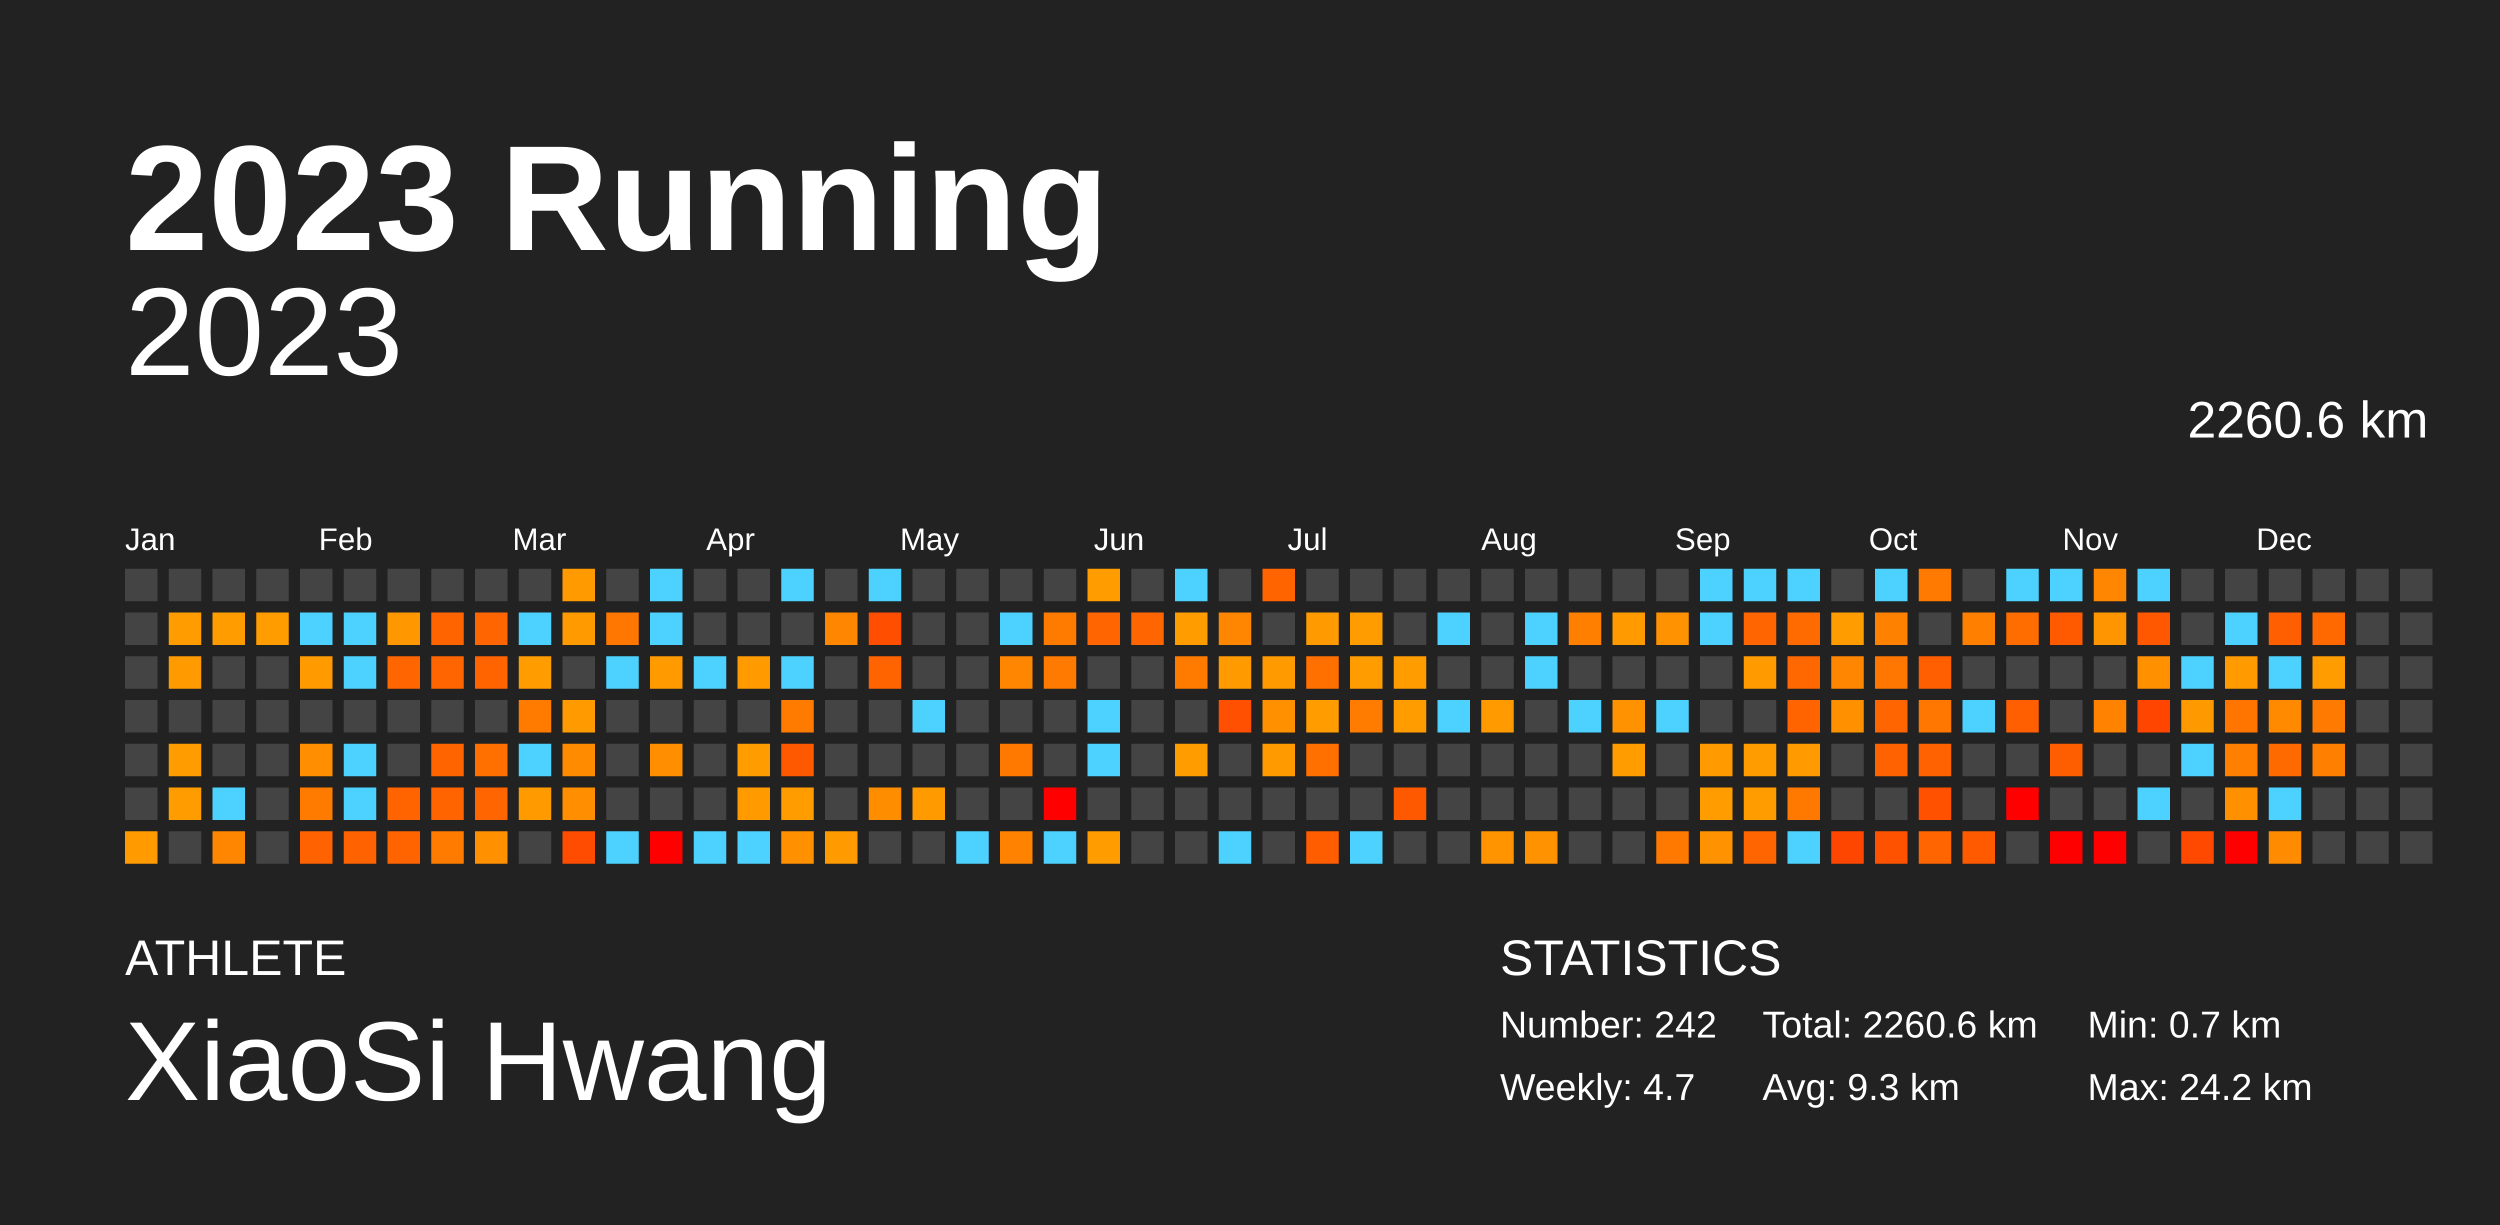
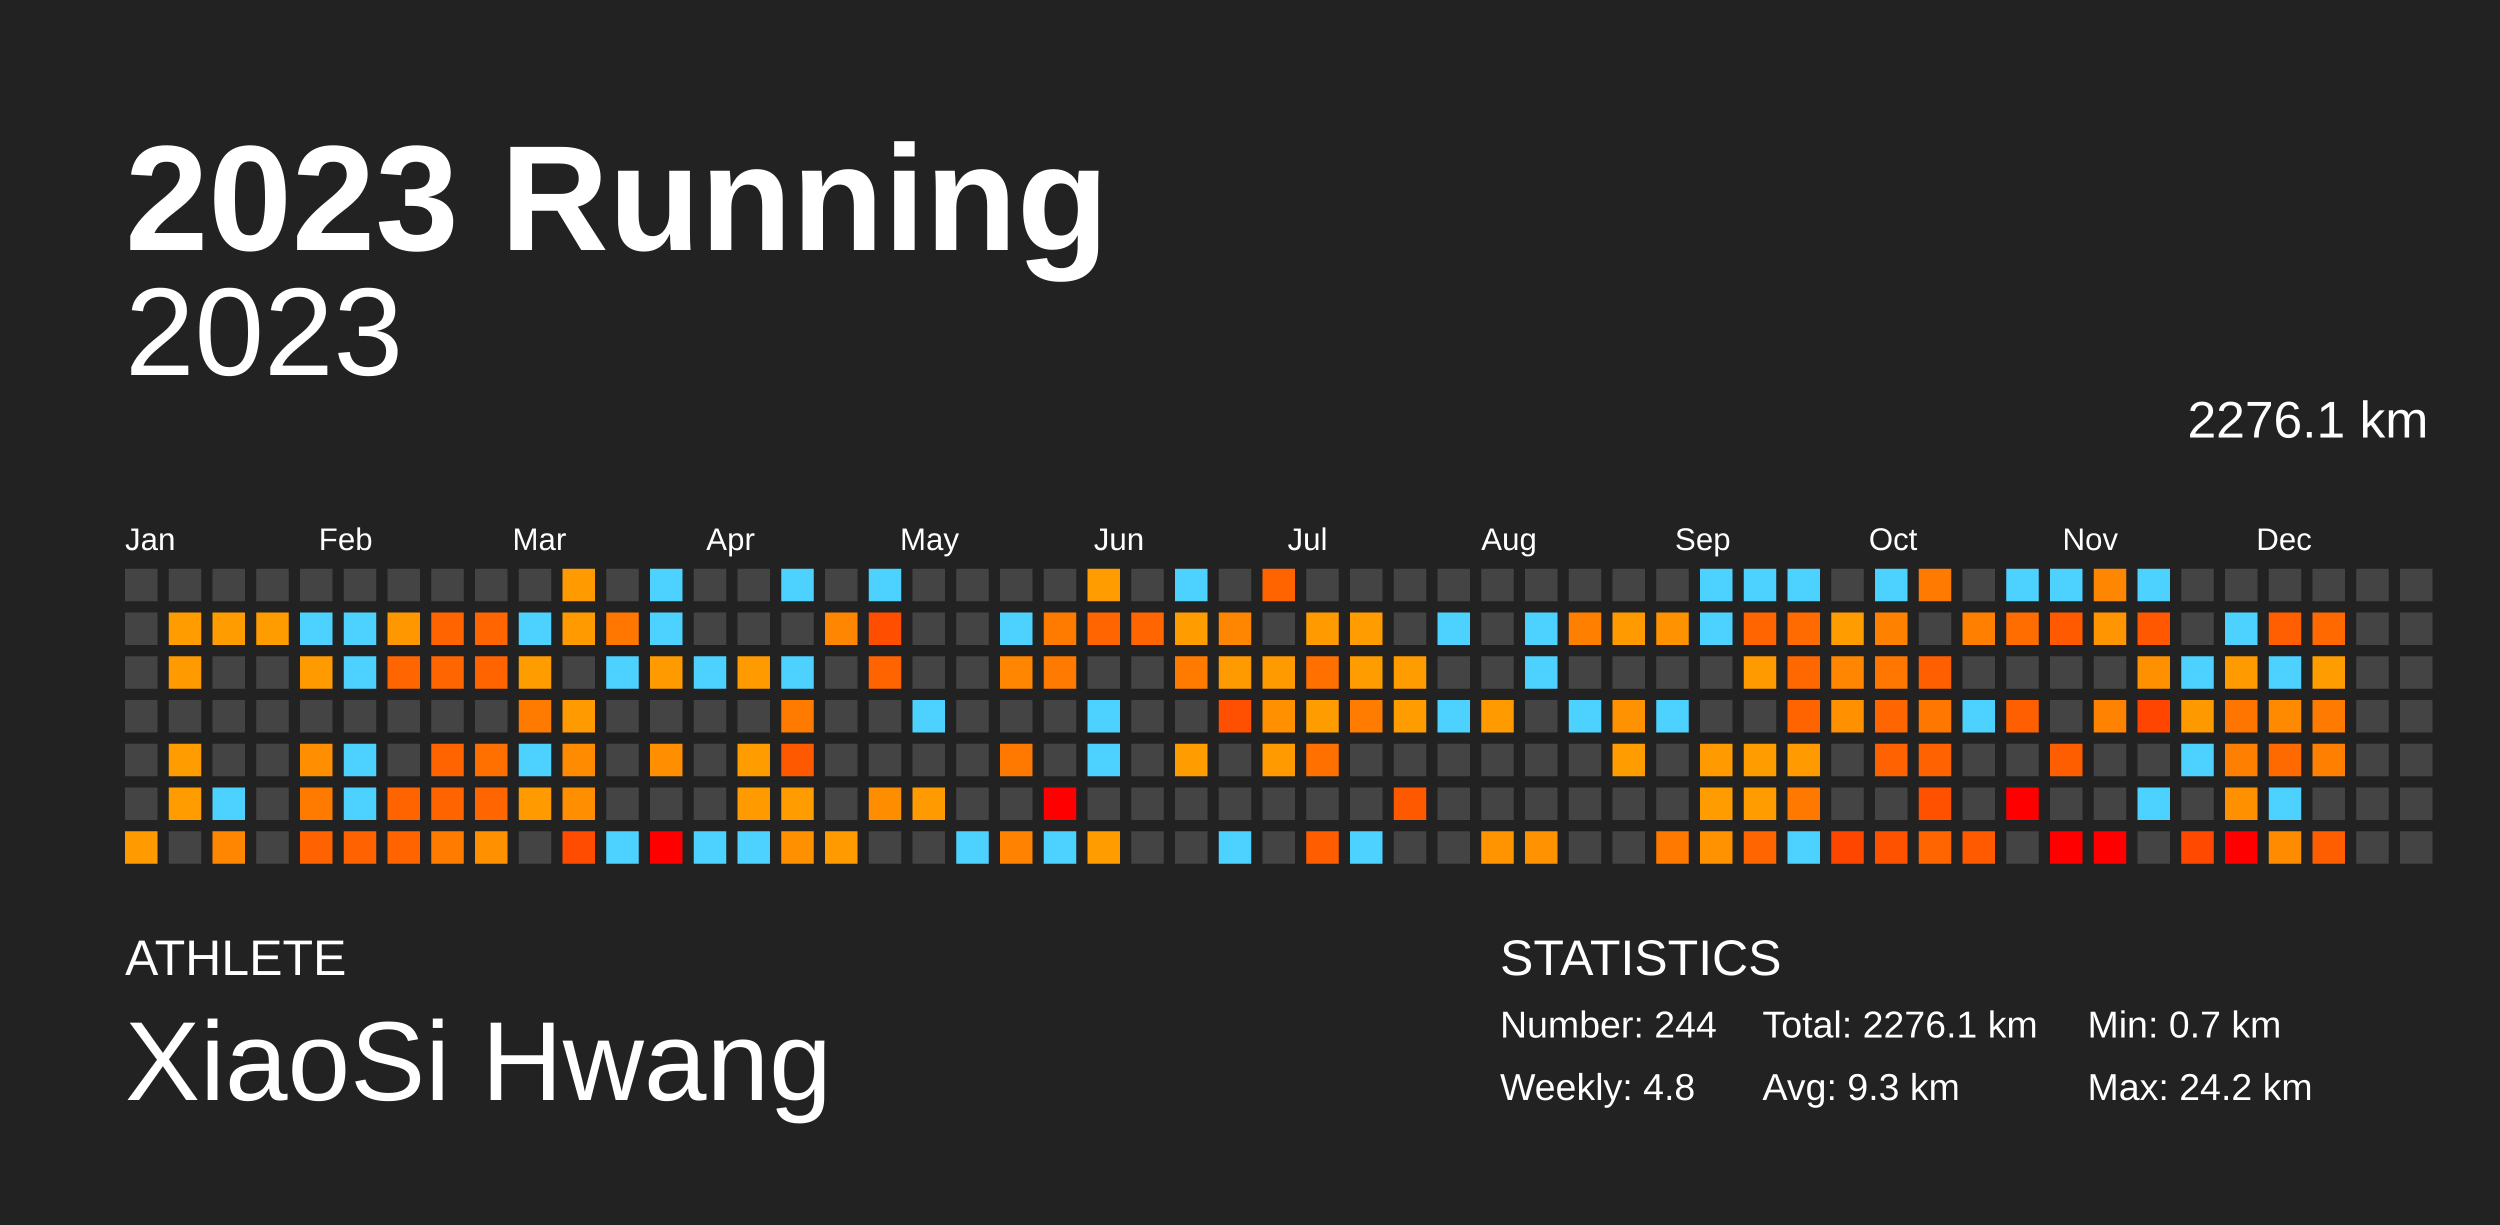
<svg xmlns="http://www.w3.org/2000/svg" baseProfile="full" height="98mm" version="1.1" viewBox="0,0,200,98" width="200mm">
  <defs />
  <rect fill="#222222" height="98" width="200" x="0" y="0" />
  <text fill="#FFFFFF" style="font-size:12px; font-family:Arial; font-weight:bold;" x="10" y="20">2023 Running</text>
  <text fill="#FFFFFF" style="font-size:4px; font-family:Arial" x="10" y="78">ATHLETE</text>
  <text fill="#FFFFFF" style="font-size:9px; font-family:Arial" x="10" y="88">XiaoSi Hwang</text>
  <text fill="#FFFFFF" style="font-size:4px; font-family:Arial" x="120" y="78">STATISTICS</text>
-   <text fill="#FFFFFF" style="font-size:3px; font-family:Arial" x="120" y="83">Number: 242</text>
-   <text fill="#FFFFFF" style="font-size:3px; font-family:Arial" x="120" y="88">Weekly: 4.7</text>
-   <text fill="#FFFFFF" style="font-size:3px; font-family:Arial" x="141" y="83">Total: 2260.6 km</text>
+   <text fill="#FFFFFF" style="font-size:3px; font-family:Arial" x="120" y="83">Number: 244</text>
+   <text fill="#FFFFFF" style="font-size:3px; font-family:Arial" x="120" y="88">Weekly: 4.8</text>
+   <text fill="#FFFFFF" style="font-size:3px; font-family:Arial" x="141" y="83">Total: 2276.1 km</text>
  <text fill="#FFFFFF" style="font-size:3px; font-family:Arial" x="141" y="88">Avg: 9.3 km</text>
  <text fill="#FFFFFF" style="font-size:3px; font-family:Arial" x="167" y="83">Min: 0.7 km</text>
  <text fill="#FFFFFF" style="font-size:3px; font-family:Arial" x="167" y="88">Max: 24.2 km</text>
  <text alignment-baseline="hanging" fill="#FFFFFF" style="font-size:10.0px; font-family:Arial;" x="10" y="30">2023</text>
-   <text alignment-baseline="hanging" fill="#FFFFFF" style="font-size:4.125px; font-family:Arial;" x="175" y="35">2260.6 km</text>
+   <text alignment-baseline="hanging" fill="#FFFFFF" style="font-size:4.125px; font-family:Arial;" x="175" y="35">2276.1 km</text>
  <text fill="#FFFFFF" style="font-size:2.5px; font-family:Arial" x="10.0" y="44">Jan</text>
  <text fill="#FFFFFF" style="font-size:2.5px; font-family:Arial" x="25.5" y="44">Feb</text>
  <text fill="#FFFFFF" style="font-size:2.5px; font-family:Arial" x="41.0" y="44">Mar</text>
  <text fill="#FFFFFF" style="font-size:2.5px; font-family:Arial" x="56.5" y="44">Apr</text>
  <text fill="#FFFFFF" style="font-size:2.5px; font-family:Arial" x="72.0" y="44">May</text>
  <text fill="#FFFFFF" style="font-size:2.5px; font-family:Arial" x="87.5" y="44">Jun</text>
  <text fill="#FFFFFF" style="font-size:2.5px; font-family:Arial" x="103.0" y="44">Jul</text>
  <text fill="#FFFFFF" style="font-size:2.5px; font-family:Arial" x="118.5" y="44">Aug</text>
  <text fill="#FFFFFF" style="font-size:2.5px; font-family:Arial" x="134.0" y="44">Sep</text>
  <text fill="#FFFFFF" style="font-size:2.5px; font-family:Arial" x="149.5" y="44">Oct</text>
  <text fill="#FFFFFF" style="font-size:2.5px; font-family:Arial" x="165.0" y="44">Nov</text>
  <text fill="#FFFFFF" style="font-size:2.5px; font-family:Arial" x="180.5" y="44">Dec</text>
  <rect fill="#444444" height="2.6" width="2.6" x="10.0" y="45.5" />
  <rect fill="#444444" height="2.6" width="2.6" x="10.0" y="49.0" />
  <rect fill="#444444" height="2.6" width="2.6" x="10.0" y="52.5" />
  <rect fill="#444444" height="2.6" width="2.6" x="10.0" y="56.0" />
  <rect fill="#444444" height="2.6" width="2.6" x="10.0" y="59.5" />
  <rect fill="#444444" height="2.6" width="2.6" x="10.0" y="63.0" />
  <rect fill="#ff9b00" height="2.6" width="2.6" x="10.0" y="66.5" />
  <rect fill="#444444" height="2.6" width="2.6" x="13.5" y="45.5" />
  <rect fill="#ff9c00" height="2.6" width="2.6" x="13.5" y="49.0" />
  <rect fill="#ff9b00" height="2.6" width="2.6" x="13.5" y="52.5" />
  <rect fill="#444444" height="2.6" width="2.6" x="13.5" y="56.0" />
  <rect fill="#ff9c00" height="2.6" width="2.6" x="13.5" y="59.5" />
  <rect fill="#ff9c00" height="2.6" width="2.6" x="13.5" y="63.0" />
  <rect fill="#444444" height="2.6" width="2.6" x="13.5" y="66.5" />
  <rect fill="#444444" height="2.6" width="2.6" x="17.0" y="45.5" />
  <rect fill="#ff9c00" height="2.6" width="2.6" x="17.0" y="49.0" />
  <rect fill="#444444" height="2.6" width="2.6" x="17.0" y="52.5" />
  <rect fill="#444444" height="2.6" width="2.6" x="17.0" y="56.0" />
  <rect fill="#444444" height="2.6" width="2.6" x="17.0" y="59.5" />
  <rect fill="#4dd2ff" height="2.6" width="2.6" x="17.0" y="63.0" />
  <rect fill="#ff8600" height="2.6" width="2.6" x="17.0" y="66.5" />
  <rect fill="#444444" height="2.6" width="2.6" x="20.5" y="45.5" />
  <rect fill="#ff9c00" height="2.6" width="2.6" x="20.5" y="49.0" />
  <rect fill="#444444" height="2.6" width="2.6" x="20.5" y="52.5" />
  <rect fill="#444444" height="2.6" width="2.6" x="20.5" y="56.0" />
  <rect fill="#444444" height="2.6" width="2.6" x="20.5" y="59.5" />
  <rect fill="#444444" height="2.6" width="2.6" x="20.5" y="63.0" />
  <rect fill="#444444" height="2.6" width="2.6" x="20.5" y="66.5" />
  <rect fill="#444444" height="2.6" width="2.6" x="24.0" y="45.5" />
  <rect fill="#4dd2ff" height="2.6" width="2.6" x="24.0" y="49.0" />
  <rect fill="#ff9b00" height="2.6" width="2.6" x="24.0" y="52.5" />
  <rect fill="#444444" height="2.6" width="2.6" x="24.0" y="56.0" />
  <rect fill="#ff8f00" height="2.6" width="2.6" x="24.0" y="59.5" />
  <rect fill="#ff7b00" height="2.6" width="2.6" x="24.0" y="63.0" />
  <rect fill="#ff6200" height="2.6" width="2.6" x="24.0" y="66.5" />
  <rect fill="#444444" height="2.6" width="2.6" x="27.5" y="45.5" />
  <rect fill="#4dd2ff" height="2.6" width="2.6" x="27.5" y="49.0" />
  <rect fill="#4dd2ff" height="2.6" width="2.6" x="27.5" y="52.5" />
  <rect fill="#444444" height="2.6" width="2.6" x="27.5" y="56.0" />
  <rect fill="#4dd2ff" height="2.6" width="2.6" x="27.5" y="59.5" />
  <rect fill="#4dd2ff" height="2.6" width="2.6" x="27.5" y="63.0" />
  <rect fill="#ff6200" height="2.6" width="2.6" x="27.5" y="66.5" />
  <rect fill="#444444" height="2.6" width="2.6" x="31.0" y="45.5" />
  <rect fill="#ff9800" height="2.6" width="2.6" x="31.0" y="49.0" />
  <rect fill="#ff6500" height="2.6" width="2.6" x="31.0" y="52.5" />
  <rect fill="#444444" height="2.6" width="2.6" x="31.0" y="56.0" />
  <rect fill="#444444" height="2.6" width="2.6" x="31.0" y="59.5" />
  <rect fill="#ff6400" height="2.6" width="2.6" x="31.0" y="63.0" />
  <rect fill="#ff6400" height="2.6" width="2.6" x="31.0" y="66.5" />
  <rect fill="#444444" height="2.6" width="2.6" x="34.5" y="45.5" />
  <rect fill="#ff6400" height="2.6" width="2.6" x="34.5" y="49.0" />
  <rect fill="#ff6500" height="2.6" width="2.6" x="34.5" y="52.5" />
  <rect fill="#444444" height="2.6" width="2.6" x="34.5" y="56.0" />
  <rect fill="#ff6400" height="2.6" width="2.6" x="34.5" y="59.5" />
  <rect fill="#ff6400" height="2.6" width="2.6" x="34.5" y="63.0" />
  <rect fill="#ff7b00" height="2.6" width="2.6" x="34.5" y="66.5" />
  <rect fill="#444444" height="2.6" width="2.6" x="38.0" y="45.5" />
  <rect fill="#ff6500" height="2.6" width="2.6" x="38.0" y="49.0" />
  <rect fill="#ff6400" height="2.6" width="2.6" x="38.0" y="52.5" />
  <rect fill="#444444" height="2.6" width="2.6" x="38.0" y="56.0" />
  <rect fill="#ff7000" height="2.6" width="2.6" x="38.0" y="59.5" />
  <rect fill="#ff6500" height="2.6" width="2.6" x="38.0" y="63.0" />
  <rect fill="#ff9000" height="2.6" width="2.6" x="38.0" y="66.5" />
  <rect fill="#444444" height="2.6" width="2.6" x="41.5" y="45.5" />
  <rect fill="#4dd2ff" height="2.6" width="2.6" x="41.5" y="49.0" />
  <rect fill="#ff9c00" height="2.6" width="2.6" x="41.5" y="52.5" />
  <rect fill="#ff7b00" height="2.6" width="2.6" x="41.5" y="56.0" />
  <rect fill="#4dd2ff" height="2.6" width="2.6" x="41.5" y="59.5" />
  <rect fill="#ff9b00" height="2.6" width="2.6" x="41.5" y="63.0" />
  <rect fill="#444444" height="2.6" width="2.6" x="41.5" y="66.5" />
  <rect fill="#ff9b00" height="2.6" width="2.6" x="45.0" y="45.5" />
  <rect fill="#ff9b00" height="2.6" width="2.6" x="45.0" y="49.0" />
  <rect fill="#444444" height="2.6" width="2.6" x="45.0" y="52.5" />
  <rect fill="#ff9b00" height="2.6" width="2.6" x="45.0" y="56.0" />
  <rect fill="#ff8b00" height="2.6" width="2.6" x="45.0" y="59.5" />
  <rect fill="#ff8e00" height="2.6" width="2.6" x="45.0" y="63.0" />
  <rect fill="#ff4c00" height="2.6" width="2.6" x="45.0" y="66.5" />
  <rect fill="#444444" height="2.6" width="2.6" x="48.5" y="45.5" />
  <rect fill="#ff7600" height="2.6" width="2.6" x="48.5" y="49.0" />
  <rect fill="#4dd2ff" height="2.6" width="2.6" x="48.5" y="52.5" />
  <rect fill="#444444" height="2.6" width="2.6" x="48.5" y="56.0" />
  <rect fill="#444444" height="2.6" width="2.6" x="48.5" y="59.5" />
  <rect fill="#444444" height="2.6" width="2.6" x="48.5" y="63.0" />
  <rect fill="#4dd2ff" height="2.6" width="2.6" x="48.5" y="66.5" />
  <rect fill="#4dd2ff" height="2.6" width="2.6" x="52.0" y="45.5" />
  <rect fill="#4dd2ff" height="2.6" width="2.6" x="52.0" y="49.0" />
  <rect fill="#ff9b00" height="2.6" width="2.6" x="52.0" y="52.5" />
  <rect fill="#444444" height="2.6" width="2.6" x="52.0" y="56.0" />
  <rect fill="#ff8f00" height="2.6" width="2.6" x="52.0" y="59.5" />
  <rect fill="#444444" height="2.6" width="2.6" x="52.0" y="63.0" />
  <rect fill="red" height="2.6" width="2.6" x="52.0" y="66.5" />
  <rect fill="#444444" height="2.6" width="2.6" x="55.5" y="45.5" />
  <rect fill="#444444" height="2.6" width="2.6" x="55.5" y="49.0" />
  <rect fill="#4dd2ff" height="2.6" width="2.6" x="55.5" y="52.5" />
  <rect fill="#444444" height="2.6" width="2.6" x="55.5" y="56.0" />
  <rect fill="#444444" height="2.6" width="2.6" x="55.5" y="59.5" />
  <rect fill="#444444" height="2.6" width="2.6" x="55.5" y="63.0" />
  <rect fill="#4dd2ff" height="2.6" width="2.6" x="55.5" y="66.5" />
  <rect fill="#444444" height="2.6" width="2.6" x="59.0" y="45.5" />
  <rect fill="#444444" height="2.6" width="2.6" x="59.0" y="49.0" />
  <rect fill="#ff9b00" height="2.6" width="2.6" x="59.0" y="52.5" />
  <rect fill="#444444" height="2.6" width="2.6" x="59.0" y="56.0" />
  <rect fill="#ff9c00" height="2.6" width="2.6" x="59.0" y="59.5" />
  <rect fill="#ff9b00" height="2.6" width="2.6" x="59.0" y="63.0" />
  <rect fill="#4dd2ff" height="2.6" width="2.6" x="59.0" y="66.5" />
  <rect fill="#4dd2ff" height="2.6" width="2.6" x="62.5" y="45.5" />
  <rect fill="#444444" height="2.6" width="2.6" x="62.5" y="49.0" />
  <rect fill="#4dd2ff" height="2.6" width="2.6" x="62.5" y="52.5" />
  <rect fill="#ff7b00" height="2.6" width="2.6" x="62.5" y="56.0" />
  <rect fill="#ff5900" height="2.6" width="2.6" x="62.5" y="59.5" />
  <rect fill="#ff9c00" height="2.6" width="2.6" x="62.5" y="63.0" />
  <rect fill="#ff9000" height="2.6" width="2.6" x="62.5" y="66.5" />
  <rect fill="#444444" height="2.6" width="2.6" x="66.0" y="45.5" />
  <rect fill="#ff8600" height="2.6" width="2.6" x="66.0" y="49.0" />
  <rect fill="#444444" height="2.6" width="2.6" x="66.0" y="52.5" />
  <rect fill="#444444" height="2.6" width="2.6" x="66.0" y="56.0" />
  <rect fill="#444444" height="2.6" width="2.6" x="66.0" y="59.5" />
  <rect fill="#444444" height="2.6" width="2.6" x="66.0" y="63.0" />
  <rect fill="#ff9b00" height="2.6" width="2.6" x="66.0" y="66.5" />
  <rect fill="#4dd2ff" height="2.6" width="2.6" x="69.5" y="45.5" />
  <rect fill="#ff4e00" height="2.6" width="2.6" x="69.5" y="49.0" />
  <rect fill="#ff6400" height="2.6" width="2.6" x="69.5" y="52.5" />
  <rect fill="#444444" height="2.6" width="2.6" x="69.5" y="56.0" />
  <rect fill="#444444" height="2.6" width="2.6" x="69.5" y="59.5" />
  <rect fill="#ff8d00" height="2.6" width="2.6" x="69.5" y="63.0" />
  <rect fill="#444444" height="2.6" width="2.6" x="69.5" y="66.5" />
  <rect fill="#444444" height="2.6" width="2.6" x="73.0" y="45.5" />
  <rect fill="#444444" height="2.6" width="2.6" x="73.0" y="49.0" />
  <rect fill="#444444" height="2.6" width="2.6" x="73.0" y="52.5" />
  <rect fill="#4dd2ff" height="2.6" width="2.6" x="73.0" y="56.0" />
  <rect fill="#444444" height="2.6" width="2.6" x="73.0" y="59.5" />
  <rect fill="#ff9b00" height="2.6" width="2.6" x="73.0" y="63.0" />
  <rect fill="#444444" height="2.6" width="2.6" x="73.0" y="66.5" />
  <rect fill="#444444" height="2.6" width="2.6" x="76.5" y="45.5" />
  <rect fill="#444444" height="2.6" width="2.6" x="76.5" y="49.0" />
  <rect fill="#444444" height="2.6" width="2.6" x="76.5" y="52.5" />
  <rect fill="#444444" height="2.6" width="2.6" x="76.5" y="56.0" />
  <rect fill="#444444" height="2.6" width="2.6" x="76.5" y="59.5" />
  <rect fill="#444444" height="2.6" width="2.6" x="76.5" y="63.0" />
  <rect fill="#4dd2ff" height="2.6" width="2.6" x="76.5" y="66.5" />
  <rect fill="#444444" height="2.6" width="2.6" x="80.0" y="45.5" />
  <rect fill="#4dd2ff" height="2.6" width="2.6" x="80.0" y="49.0" />
  <rect fill="#ff8600" height="2.6" width="2.6" x="80.0" y="52.5" />
  <rect fill="#444444" height="2.6" width="2.6" x="80.0" y="56.0" />
  <rect fill="#ff7800" height="2.6" width="2.6" x="80.0" y="59.5" />
  <rect fill="#444444" height="2.6" width="2.6" x="80.0" y="63.0" />
  <rect fill="#ff8200" height="2.6" width="2.6" x="80.0" y="66.5" />
  <rect fill="#444444" height="2.6" width="2.6" x="83.5" y="45.5" />
  <rect fill="#ff7b00" height="2.6" width="2.6" x="83.5" y="49.0" />
  <rect fill="#ff7a00" height="2.6" width="2.6" x="83.5" y="52.5" />
  <rect fill="#444444" height="2.6" width="2.6" x="83.5" y="56.0" />
  <rect fill="#444444" height="2.6" width="2.6" x="83.5" y="59.5" />
  <rect fill="red" height="2.6" width="2.6" x="83.5" y="63.0" />
  <rect fill="#4dd2ff" height="2.6" width="2.6" x="83.5" y="66.5" />
  <rect fill="#ff9c00" height="2.6" width="2.6" x="87.0" y="45.5" />
  <rect fill="#ff6500" height="2.6" width="2.6" x="87.0" y="49.0" />
  <rect fill="#444444" height="2.6" width="2.6" x="87.0" y="52.5" />
  <rect fill="#4dd2ff" height="2.6" width="2.6" x="87.0" y="56.0" />
  <rect fill="#4dd2ff" height="2.6" width="2.6" x="87.0" y="59.5" />
  <rect fill="#444444" height="2.6" width="2.6" x="87.0" y="63.0" />
  <rect fill="#ff9c00" height="2.6" width="2.6" x="87.0" y="66.5" />
  <rect fill="#444444" height="2.6" width="2.6" x="90.5" y="45.5" />
  <rect fill="#ff6500" height="2.6" width="2.6" x="90.5" y="49.0" />
  <rect fill="#444444" height="2.6" width="2.6" x="90.5" y="52.5" />
  <rect fill="#444444" height="2.6" width="2.6" x="90.5" y="56.0" />
  <rect fill="#444444" height="2.6" width="2.6" x="90.5" y="59.5" />
  <rect fill="#444444" height="2.6" width="2.6" x="90.5" y="63.0" />
  <rect fill="#444444" height="2.6" width="2.6" x="90.5" y="66.5" />
  <rect fill="#4dd2ff" height="2.6" width="2.6" x="94.0" y="45.5" />
  <rect fill="#ff9c00" height="2.6" width="2.6" x="94.0" y="49.0" />
  <rect fill="#ff7b00" height="2.6" width="2.6" x="94.0" y="52.5" />
  <rect fill="#444444" height="2.6" width="2.6" x="94.0" y="56.0" />
  <rect fill="#ff9c00" height="2.6" width="2.6" x="94.0" y="59.5" />
  <rect fill="#444444" height="2.6" width="2.6" x="94.0" y="63.0" />
  <rect fill="#444444" height="2.6" width="2.6" x="94.0" y="66.5" />
  <rect fill="#444444" height="2.6" width="2.6" x="97.5" y="45.5" />
  <rect fill="#ff8600" height="2.6" width="2.6" x="97.5" y="49.0" />
  <rect fill="#ff9b00" height="2.6" width="2.6" x="97.5" y="52.5" />
  <rect fill="#ff4f00" height="2.6" width="2.6" x="97.5" y="56.0" />
  <rect fill="#444444" height="2.6" width="2.6" x="97.5" y="59.5" />
  <rect fill="#444444" height="2.6" width="2.6" x="97.5" y="63.0" />
  <rect fill="#4dd2ff" height="2.6" width="2.6" x="97.5" y="66.5" />
  <rect fill="#ff6400" height="2.6" width="2.6" x="101.0" y="45.5" />
  <rect fill="#444444" height="2.6" width="2.6" x="101.0" y="49.0" />
  <rect fill="#ff9a00" height="2.6" width="2.6" x="101.0" y="52.5" />
  <rect fill="#ff9000" height="2.6" width="2.6" x="101.0" y="56.0" />
  <rect fill="#ff9a00" height="2.6" width="2.6" x="101.0" y="59.5" />
  <rect fill="#444444" height="2.6" width="2.6" x="101.0" y="63.0" />
  <rect fill="#444444" height="2.6" width="2.6" x="101.0" y="66.5" />
  <rect fill="#444444" height="2.6" width="2.6" x="104.5" y="45.5" />
  <rect fill="#ff9b00" height="2.6" width="2.6" x="104.5" y="49.0" />
  <rect fill="#ff7000" height="2.6" width="2.6" x="104.5" y="52.5" />
  <rect fill="#ff9c00" height="2.6" width="2.6" x="104.5" y="56.0" />
  <rect fill="#ff7000" height="2.6" width="2.6" x="104.5" y="59.5" />
  <rect fill="#444444" height="2.6" width="2.6" x="104.5" y="63.0" />
  <rect fill="#ff5d00" height="2.6" width="2.6" x="104.5" y="66.5" />
  <rect fill="#444444" height="2.6" width="2.6" x="108.0" y="45.5" />
  <rect fill="#ff9c00" height="2.6" width="2.6" x="108.0" y="49.0" />
  <rect fill="#ff9c00" height="2.6" width="2.6" x="108.0" y="52.5" />
  <rect fill="#ff7c00" height="2.6" width="2.6" x="108.0" y="56.0" />
  <rect fill="#444444" height="2.6" width="2.6" x="108.0" y="59.5" />
  <rect fill="#444444" height="2.6" width="2.6" x="108.0" y="63.0" />
  <rect fill="#4dd2ff" height="2.6" width="2.6" x="108.0" y="66.5" />
  <rect fill="#444444" height="2.6" width="2.6" x="111.5" y="45.5" />
  <rect fill="#444444" height="2.6" width="2.6" x="111.5" y="49.0" />
  <rect fill="#ff9c00" height="2.6" width="2.6" x="111.5" y="52.5" />
  <rect fill="#ff9c00" height="2.6" width="2.6" x="111.5" y="56.0" />
  <rect fill="#444444" height="2.6" width="2.6" x="111.5" y="59.5" />
  <rect fill="#ff5900" height="2.6" width="2.6" x="111.5" y="63.0" />
  <rect fill="#444444" height="2.6" width="2.6" x="111.5" y="66.5" />
  <rect fill="#444444" height="2.6" width="2.6" x="115.0" y="45.5" />
  <rect fill="#4dd2ff" height="2.6" width="2.6" x="115.0" y="49.0" />
  <rect fill="#444444" height="2.6" width="2.6" x="115.0" y="52.5" />
  <rect fill="#4dd2ff" height="2.6" width="2.6" x="115.0" y="56.0" />
  <rect fill="#444444" height="2.6" width="2.6" x="115.0" y="59.5" />
  <rect fill="#444444" height="2.6" width="2.6" x="115.0" y="63.0" />
  <rect fill="#444444" height="2.6" width="2.6" x="115.0" y="66.5" />
  <rect fill="#444444" height="2.6" width="2.6" x="118.5" y="45.5" />
  <rect fill="#444444" height="2.6" width="2.6" x="118.5" y="49.0" />
  <rect fill="#444444" height="2.6" width="2.6" x="118.5" y="52.5" />
  <rect fill="#ff9b00" height="2.6" width="2.6" x="118.5" y="56.0" />
  <rect fill="#444444" height="2.6" width="2.6" x="118.5" y="59.5" />
  <rect fill="#444444" height="2.6" width="2.6" x="118.5" y="63.0" />
  <rect fill="#ff9400" height="2.6" width="2.6" x="118.5" y="66.5" />
  <rect fill="#444444" height="2.6" width="2.6" x="122.0" y="45.5" />
  <rect fill="#4dd2ff" height="2.6" width="2.6" x="122.0" y="49.0" />
  <rect fill="#4dd2ff" height="2.6" width="2.6" x="122.0" y="52.5" />
  <rect fill="#444444" height="2.6" width="2.6" x="122.0" y="56.0" />
  <rect fill="#444444" height="2.6" width="2.6" x="122.0" y="59.5" />
  <rect fill="#444444" height="2.6" width="2.6" x="122.0" y="63.0" />
  <rect fill="#ff9200" height="2.6" width="2.6" x="122.0" y="66.5" />
  <rect fill="#444444" height="2.6" width="2.6" x="125.5" y="45.5" />
  <rect fill="#ff7f00" height="2.6" width="2.6" x="125.5" y="49.0" />
  <rect fill="#444444" height="2.6" width="2.6" x="125.5" y="52.5" />
  <rect fill="#4dd2ff" height="2.6" width="2.6" x="125.5" y="56.0" />
  <rect fill="#444444" height="2.6" width="2.6" x="125.5" y="59.5" />
  <rect fill="#444444" height="2.6" width="2.6" x="125.5" y="63.0" />
  <rect fill="#444444" height="2.6" width="2.6" x="125.5" y="66.5" />
  <rect fill="#444444" height="2.6" width="2.6" x="129.0" y="45.5" />
  <rect fill="#ff9b00" height="2.6" width="2.6" x="129.0" y="49.0" />
  <rect fill="#444444" height="2.6" width="2.6" x="129.0" y="52.5" />
  <rect fill="#ff9200" height="2.6" width="2.6" x="129.0" y="56.0" />
  <rect fill="#ff9c00" height="2.6" width="2.6" x="129.0" y="59.5" />
  <rect fill="#444444" height="2.6" width="2.6" x="129.0" y="63.0" />
  <rect fill="#444444" height="2.6" width="2.6" x="129.0" y="66.5" />
  <rect fill="#444444" height="2.6" width="2.6" x="132.5" y="45.5" />
  <rect fill="#ff9200" height="2.6" width="2.6" x="132.5" y="49.0" />
  <rect fill="#444444" height="2.6" width="2.6" x="132.5" y="52.5" />
  <rect fill="#4dd2ff" height="2.6" width="2.6" x="132.5" y="56.0" />
  <rect fill="#444444" height="2.6" width="2.6" x="132.5" y="59.5" />
  <rect fill="#444444" height="2.6" width="2.6" x="132.5" y="63.0" />
  <rect fill="#ff7800" height="2.6" width="2.6" x="132.5" y="66.5" />
  <rect fill="#4dd2ff" height="2.6" width="2.6" x="136.0" y="45.5" />
  <rect fill="#4dd2ff" height="2.6" width="2.6" x="136.0" y="49.0" />
  <rect fill="#444444" height="2.6" width="2.6" x="136.0" y="52.5" />
  <rect fill="#444444" height="2.6" width="2.6" x="136.0" y="56.0" />
  <rect fill="#ff9b00" height="2.6" width="2.6" x="136.0" y="59.5" />
  <rect fill="#ff9c00" height="2.6" width="2.6" x="136.0" y="63.0" />
  <rect fill="#ff9200" height="2.6" width="2.6" x="136.0" y="66.5" />
  <rect fill="#4dd2ff" height="2.6" width="2.6" x="139.5" y="45.5" />
  <rect fill="#ff6500" height="2.6" width="2.6" x="139.5" y="49.0" />
  <rect fill="#ff9b00" height="2.6" width="2.6" x="139.5" y="52.5" />
  <rect fill="#444444" height="2.6" width="2.6" x="139.5" y="56.0" />
  <rect fill="#ff9c00" height="2.6" width="2.6" x="139.5" y="59.5" />
  <rect fill="#ff9c00" height="2.6" width="2.6" x="139.5" y="63.0" />
  <rect fill="#ff6500" height="2.6" width="2.6" x="139.5" y="66.5" />
  <rect fill="#4dd2ff" height="2.6" width="2.6" x="143.0" y="45.5" />
  <rect fill="#ff6b00" height="2.6" width="2.6" x="143.0" y="49.0" />
  <rect fill="#ff6800" height="2.6" width="2.6" x="143.0" y="52.5" />
  <rect fill="#ff6400" height="2.6" width="2.6" x="143.0" y="56.0" />
  <rect fill="#ff9b00" height="2.6" width="2.6" x="143.0" y="59.5" />
  <rect fill="#ff7900" height="2.6" width="2.6" x="143.0" y="63.0" />
  <rect fill="#4dd2ff" height="2.6" width="2.6" x="143.0" y="66.5" />
  <rect fill="#444444" height="2.6" width="2.6" x="146.5" y="45.5" />
  <rect fill="#ff9c00" height="2.6" width="2.6" x="146.5" y="49.0" />
  <rect fill="#ff8600" height="2.6" width="2.6" x="146.5" y="52.5" />
  <rect fill="#ff9100" height="2.6" width="2.6" x="146.5" y="56.0" />
  <rect fill="#444444" height="2.6" width="2.6" x="146.5" y="59.5" />
  <rect fill="#444444" height="2.6" width="2.6" x="146.5" y="63.0" />
  <rect fill="#ff4600" height="2.6" width="2.6" x="146.5" y="66.5" />
  <rect fill="#4dd2ff" height="2.6" width="2.6" x="150.0" y="45.5" />
  <rect fill="#ff8100" height="2.6" width="2.6" x="150.0" y="49.0" />
  <rect fill="#ff7700" height="2.6" width="2.6" x="150.0" y="52.5" />
  <rect fill="#ff6500" height="2.6" width="2.6" x="150.0" y="56.0" />
  <rect fill="#ff6200" height="2.6" width="2.6" x="150.0" y="59.5" />
  <rect fill="#444444" height="2.6" width="2.6" x="150.0" y="63.0" />
  <rect fill="#ff5200" height="2.6" width="2.6" x="150.0" y="66.5" />
  <rect fill="#ff7a00" height="2.6" width="2.6" x="153.5" y="45.5" />
  <rect fill="#444444" height="2.6" width="2.6" x="153.5" y="49.0" />
  <rect fill="#ff5f00" height="2.6" width="2.6" x="153.5" y="52.5" />
  <rect fill="#ff7700" height="2.6" width="2.6" x="153.5" y="56.0" />
  <rect fill="#ff6200" height="2.6" width="2.6" x="153.5" y="59.5" />
  <rect fill="#ff5100" height="2.6" width="2.6" x="153.5" y="63.0" />
  <rect fill="#ff6500" height="2.6" width="2.6" x="153.5" y="66.5" />
  <rect fill="#444444" height="2.6" width="2.6" x="157.0" y="45.5" />
  <rect fill="#ff7f00" height="2.6" width="2.6" x="157.0" y="49.0" />
  <rect fill="#444444" height="2.6" width="2.6" x="157.0" y="52.5" />
  <rect fill="#4dd2ff" height="2.6" width="2.6" x="157.0" y="56.0" />
  <rect fill="#444444" height="2.6" width="2.6" x="157.0" y="59.5" />
  <rect fill="#444444" height="2.6" width="2.6" x="157.0" y="63.0" />
  <rect fill="#ff5a00" height="2.6" width="2.6" x="157.0" y="66.5" />
  <rect fill="#4dd2ff" height="2.6" width="2.6" x="160.5" y="45.5" />
  <rect fill="#ff6c00" height="2.6" width="2.6" x="160.5" y="49.0" />
  <rect fill="#444444" height="2.6" width="2.6" x="160.5" y="52.5" />
  <rect fill="#ff5f00" height="2.6" width="2.6" x="160.5" y="56.0" />
  <rect fill="#444444" height="2.6" width="2.6" x="160.5" y="59.5" />
  <rect fill="red" height="2.6" width="2.6" x="160.5" y="63.0" />
  <rect fill="#444444" height="2.6" width="2.6" x="160.5" y="66.5" />
  <rect fill="#4dd2ff" height="2.6" width="2.6" x="164.0" y="45.5" />
  <rect fill="#ff5a00" height="2.6" width="2.6" x="164.0" y="49.0" />
  <rect fill="#444444" height="2.6" width="2.6" x="164.0" y="52.5" />
  <rect fill="#444444" height="2.6" width="2.6" x="164.0" y="56.0" />
  <rect fill="#ff5e00" height="2.6" width="2.6" x="164.0" y="59.5" />
  <rect fill="#444444" height="2.6" width="2.6" x="164.0" y="63.0" />
  <rect fill="red" height="2.6" width="2.6" x="164.0" y="66.5" />
  <rect fill="#ff8600" height="2.6" width="2.6" x="167.5" y="45.5" />
  <rect fill="#ff9500" height="2.6" width="2.6" x="167.5" y="49.0" />
  <rect fill="#444444" height="2.6" width="2.6" x="167.5" y="52.5" />
  <rect fill="#ff8200" height="2.6" width="2.6" x="167.5" y="56.0" />
  <rect fill="#444444" height="2.6" width="2.6" x="167.5" y="59.5" />
  <rect fill="#444444" height="2.6" width="2.6" x="167.5" y="63.0" />
  <rect fill="red" height="2.6" width="2.6" x="167.5" y="66.5" />
  <rect fill="#4dd2ff" height="2.6" width="2.6" x="171.0" y="45.5" />
  <rect fill="#ff5800" height="2.6" width="2.6" x="171.0" y="49.0" />
  <rect fill="#ff9000" height="2.6" width="2.6" x="171.0" y="52.5" />
  <rect fill="#ff4500" height="2.6" width="2.6" x="171.0" y="56.0" />
  <rect fill="#444444" height="2.6" width="2.6" x="171.0" y="59.5" />
  <rect fill="#4dd2ff" height="2.6" width="2.6" x="171.0" y="63.0" />
  <rect fill="#444444" height="2.6" width="2.6" x="171.0" y="66.5" />
  <rect fill="#444444" height="2.6" width="2.6" x="174.5" y="45.5" />
  <rect fill="#444444" height="2.6" width="2.6" x="174.5" y="49.0" />
  <rect fill="#4dd2ff" height="2.6" width="2.6" x="174.5" y="52.5" />
  <rect fill="#ff9900" height="2.6" width="2.6" x="174.5" y="56.0" />
  <rect fill="#4dd2ff" height="2.6" width="2.6" x="174.5" y="59.5" />
  <rect fill="#444444" height="2.6" width="2.6" x="174.5" y="63.0" />
  <rect fill="#ff4900" height="2.6" width="2.6" x="174.5" y="66.5" />
  <rect fill="#444444" height="2.6" width="2.6" x="178.0" y="45.5" />
  <rect fill="#4dd2ff" height="2.6" width="2.6" x="178.0" y="49.0" />
  <rect fill="#ff9b00" height="2.6" width="2.6" x="178.0" y="52.5" />
  <rect fill="#ff7500" height="2.6" width="2.6" x="178.0" y="56.0" />
  <rect fill="#ff8000" height="2.6" width="2.6" x="178.0" y="59.5" />
  <rect fill="#ff9100" height="2.6" width="2.6" x="178.0" y="63.0" />
  <rect fill="red" height="2.6" width="2.6" x="178.0" y="66.5" />
  <rect fill="#444444" height="2.6" width="2.6" x="181.5" y="45.5" />
  <rect fill="#ff5f00" height="2.6" width="2.6" x="181.5" y="49.0" />
  <rect fill="#4dd2ff" height="2.6" width="2.6" x="181.5" y="52.5" />
  <rect fill="#ff8a00" height="2.6" width="2.6" x="181.5" y="56.0" />
  <rect fill="#ff6a00" height="2.6" width="2.6" x="181.5" y="59.5" />
  <rect fill="#4dd2ff" height="2.6" width="2.6" x="181.5" y="63.0" />
  <rect fill="#ff8b00" height="2.6" width="2.6" x="181.5" y="66.5" />
  <rect fill="#444444" height="2.6" width="2.6" x="185.0" y="45.5" />
  <rect fill="#ff6900" height="2.6" width="2.6" x="185.0" y="49.0" />
  <rect fill="#ff9c00" height="2.6" width="2.6" x="185.0" y="52.5" />
  <rect fill="#ff7a00" height="2.6" width="2.6" x="185.0" y="56.0" />
  <rect fill="#ff8000" height="2.6" width="2.6" x="185.0" y="59.5" />
  <rect fill="#444444" height="2.6" width="2.6" x="185.0" y="63.0" />
-   <rect fill="#444444" height="2.6" width="2.6" x="185.0" y="66.5" />
+   <rect fill="#ff5e00" height="2.6" width="2.6" x="185.0" y="66.5" />
  <rect fill="#444444" height="2.6" width="2.6" x="188.5" y="45.5" />
  <rect fill="#444444" height="2.6" width="2.6" x="188.5" y="49.0" />
  <rect fill="#444444" height="2.6" width="2.6" x="188.5" y="52.5" />
  <rect fill="#444444" height="2.6" width="2.6" x="188.5" y="56.0" />
  <rect fill="#444444" height="2.6" width="2.6" x="188.5" y="59.5" />
  <rect fill="#444444" height="2.6" width="2.6" x="188.5" y="63.0" />
  <rect fill="#444444" height="2.6" width="2.6" x="188.5" y="66.5" />
  <rect fill="#444444" height="2.6" width="2.6" x="192.0" y="45.5" />
  <rect fill="#444444" height="2.6" width="2.6" x="192.0" y="49.0" />
  <rect fill="#444444" height="2.6" width="2.6" x="192.0" y="52.5" />
  <rect fill="#444444" height="2.6" width="2.6" x="192.0" y="56.0" />
  <rect fill="#444444" height="2.6" width="2.6" x="192.0" y="59.5" />
  <rect fill="#444444" height="2.6" width="2.6" x="192.0" y="63.0" />
  <rect fill="#444444" height="2.6" width="2.6" x="192.0" y="66.5" />
</svg>
